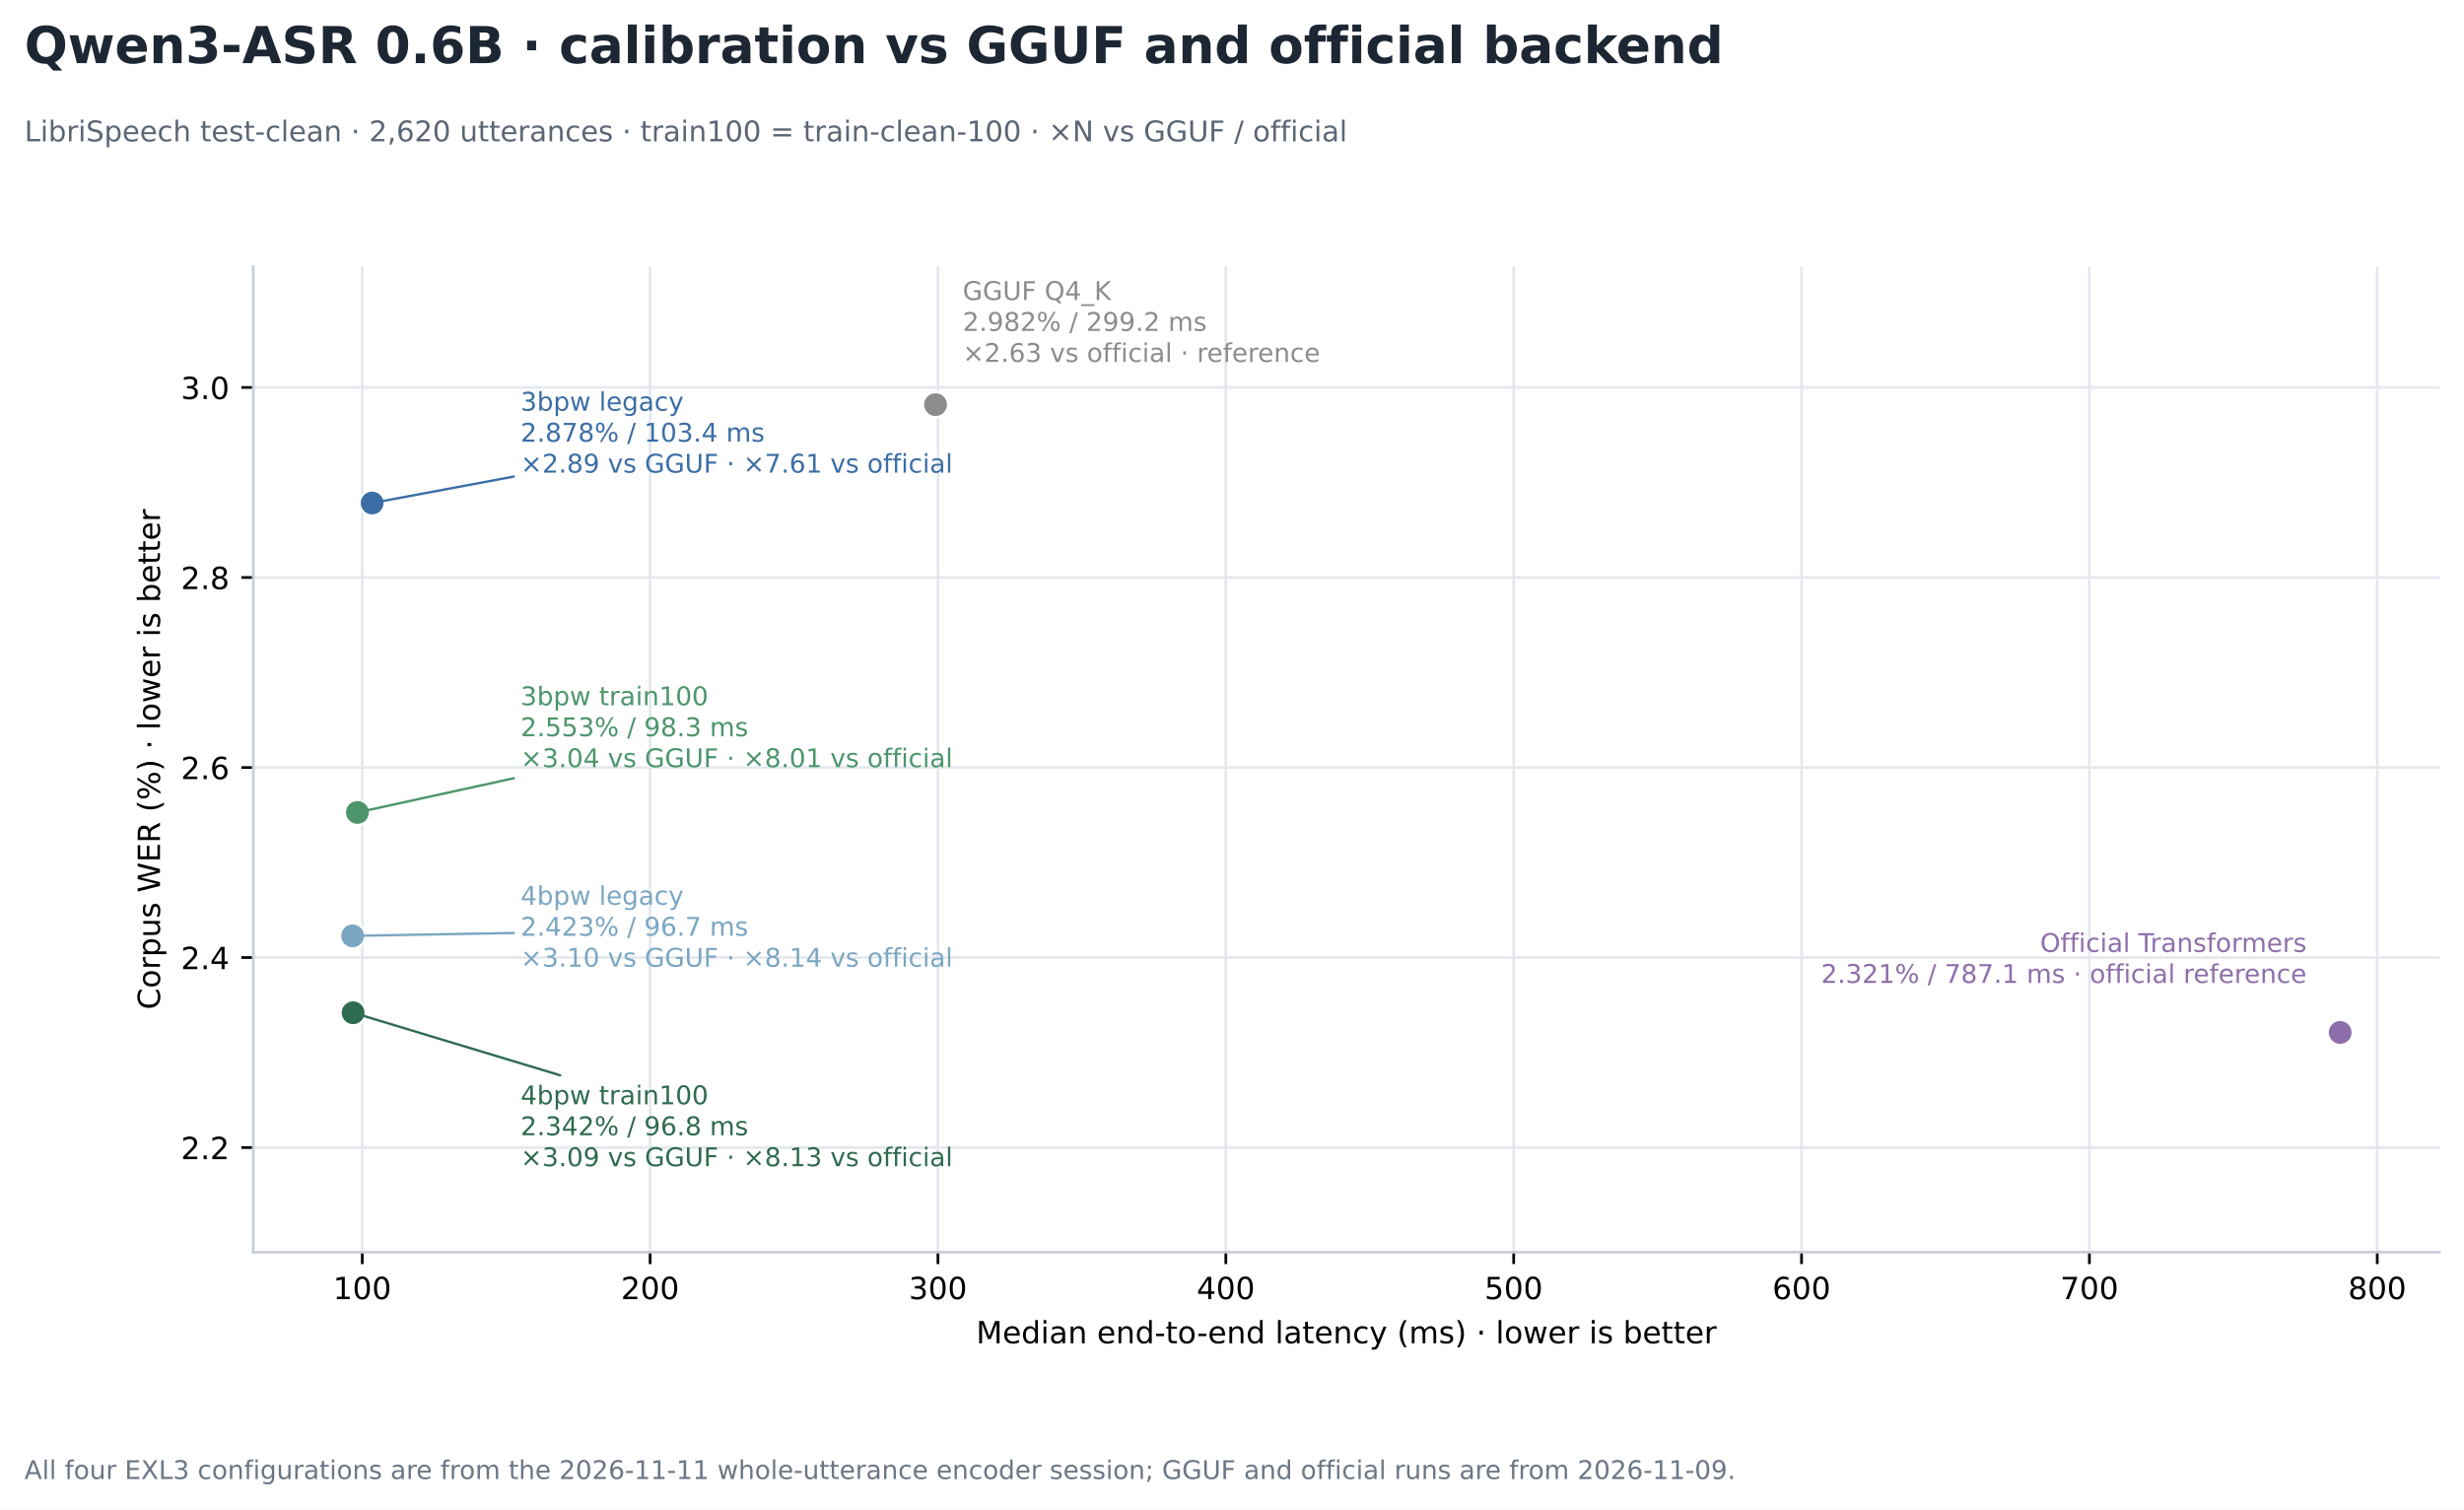
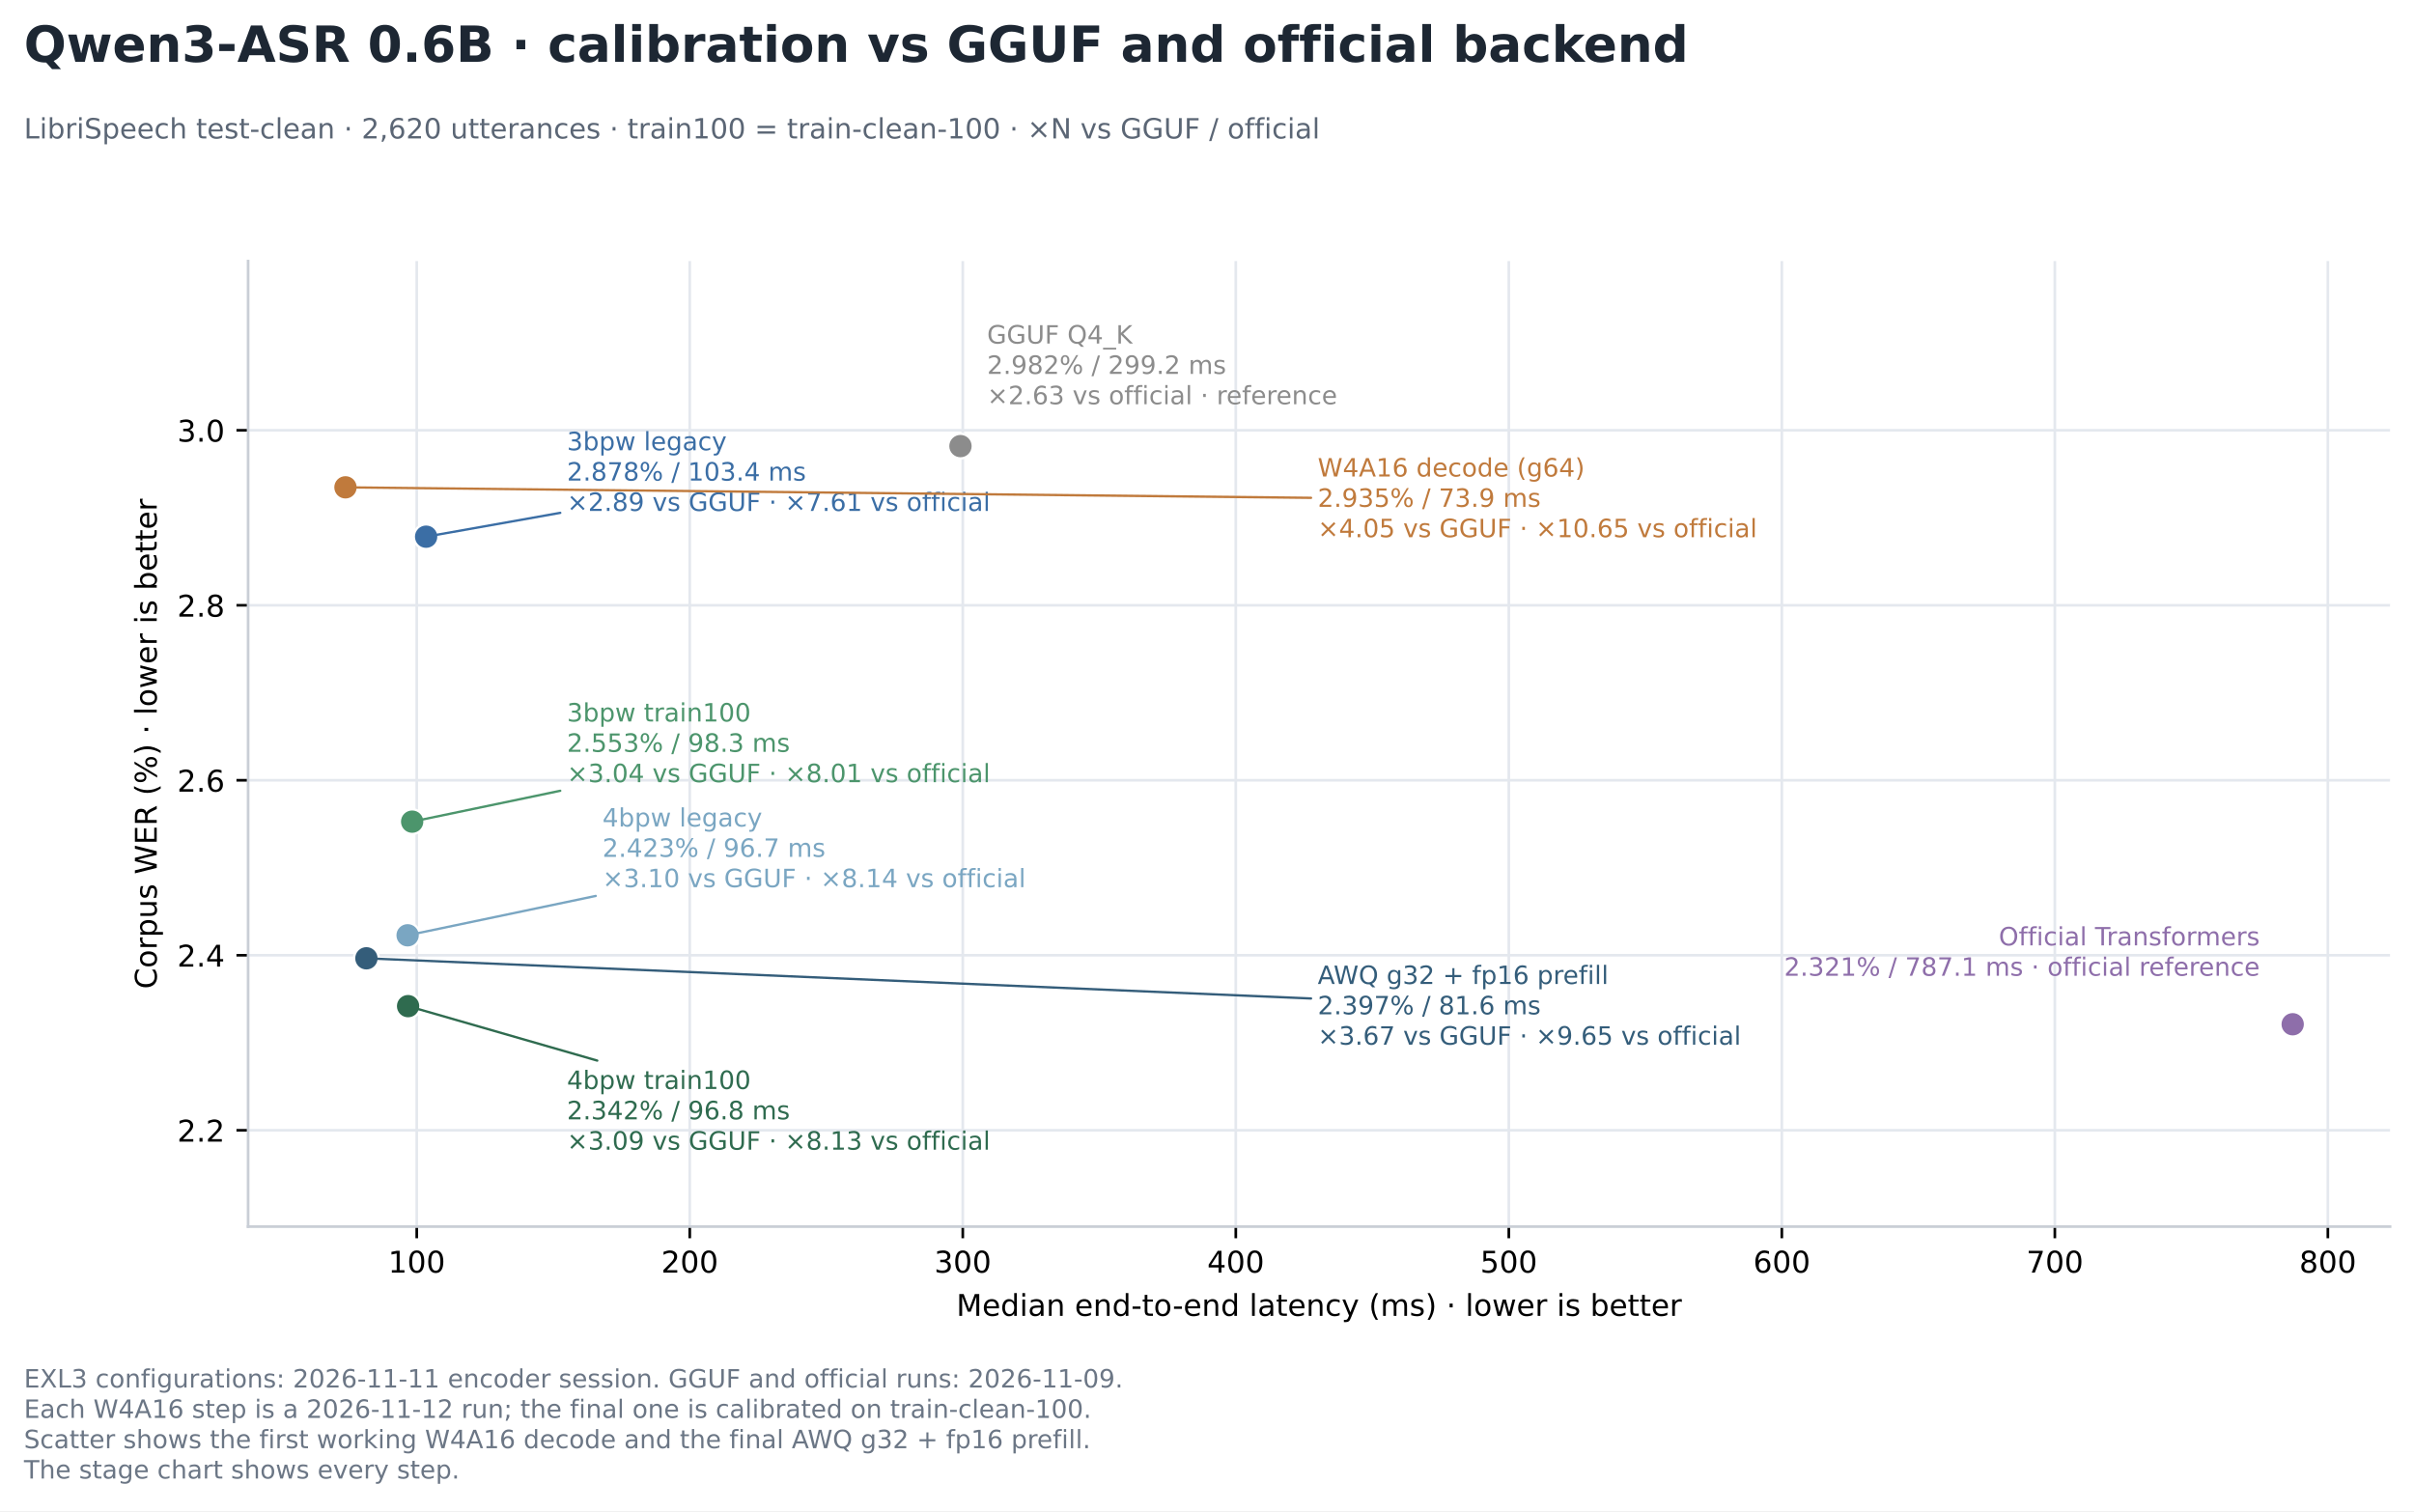
- <svg xmlns="http://www.w3.org/2000/svg" xmlns:xlink="http://www.w3.org/1999/xlink" width="725.76pt" height="444.647pt" viewBox="0 0 725.76 444.647" version="1.1">
+ <svg xmlns="http://www.w3.org/2000/svg" xmlns:xlink="http://www.w3.org/1999/xlink" width="725.76pt" height="454.342pt" viewBox="0 0 725.76 454.342" version="1.1">
  <defs>
    <style type="text/css">*{stroke-linejoin: round; stroke-linecap: butt}</style>
  </defs>
  <g id="figure_1">
    <g id="patch_1">
-       <path d="M 0 444.647 L 725.76 444.647 L 725.76 0 L 0 0 z " style="fill: #ffffff" />
+       <path d="M 0 454.342 L 725.76 454.342 L 725.76 0 L 0 0 z " style="fill: #ffffff" />
    </g>
    <g id="axes_1">
      <g id="patch_2">
        <path d="M 74.592 368.806 L 718.56 368.806 L 718.56 78.502 L 74.592 78.502 z " style="fill: #ffffff" />
      </g>
      <g id="matplotlib.axis_1">
        <g id="xtick_1">
          <g id="line2d_1">
-             <path d="M 106.701 368.806 L 106.701 78.502 " clip-path="url(#pd540e55fc0)" style="fill: none; stroke: #e4e8ee; stroke-width: 0.8; stroke-linecap: square" />
+             <path d="M 125.294 368.806 L 125.294 78.502 " clip-path="url(#p5fab305759)" style="fill: none; stroke: #e4e8ee; stroke-width: 0.8; stroke-linecap: square" />
          </g>
          <g id="line2d_2">
            <defs>
-               <path id="mde0d181254" d="M 0 0 L 0 3.5 " style="stroke: #000000; stroke-width: 0.8" />
+               <path id="mac493f8a82" d="M 0 0 L 0 3.5 " style="stroke: #000000; stroke-width: 0.8" />
            </defs>
            <g>
-               <use xlink:href="#mde0d181254" x="106.701" y="368.806" style="stroke: #000000; stroke-width: 0.8" />
+               <use xlink:href="#mac493f8a82" x="125.294" y="368.806" style="stroke: #000000; stroke-width: 0.8" />
            </g>
          </g>
          <g id="text_1">
-             <text style="font-size: 9px; font-family: 'DejaVu Sans'; text-anchor: middle" x="106.701" y="382.644" transform="rotate(-0 106.7008 382.6435)">100</text>
+             <text style="font-size: 9px; font-family: 'DejaVu Sans'; text-anchor: middle" x="125.294" y="382.644" transform="rotate(-0 125.2943 382.6435)">100</text>
          </g>
        </g>
        <g id="xtick_2">
          <g id="line2d_3">
-             <path d="M 191.488 368.806 L 191.488 78.502 " clip-path="url(#pd540e55fc0)" style="fill: none; stroke: #e4e8ee; stroke-width: 0.8; stroke-linecap: square" />
+             <path d="M 207.375 368.806 L 207.375 78.502 " clip-path="url(#p5fab305759)" style="fill: none; stroke: #e4e8ee; stroke-width: 0.8; stroke-linecap: square" />
          </g>
          <g id="line2d_4">
            <g>
-               <use xlink:href="#mde0d181254" x="191.488" y="368.806" style="stroke: #000000; stroke-width: 0.8" />
+               <use xlink:href="#mac493f8a82" x="207.375" y="368.806" style="stroke: #000000; stroke-width: 0.8" />
            </g>
          </g>
          <g id="text_2">
-             <text style="font-size: 9px; font-family: 'DejaVu Sans'; text-anchor: middle" x="191.488" y="382.644" transform="rotate(-0 191.4877 382.6435)">200</text>
+             <text style="font-size: 9px; font-family: 'DejaVu Sans'; text-anchor: middle" x="207.375" y="382.644" transform="rotate(-0 207.3752 382.6435)">200</text>
          </g>
        </g>
        <g id="xtick_3">
          <g id="line2d_5">
-             <path d="M 276.275 368.806 L 276.275 78.502 " clip-path="url(#pd540e55fc0)" style="fill: none; stroke: #e4e8ee; stroke-width: 0.8; stroke-linecap: square" />
+             <path d="M 289.456 368.806 L 289.456 78.502 " clip-path="url(#p5fab305759)" style="fill: none; stroke: #e4e8ee; stroke-width: 0.8; stroke-linecap: square" />
          </g>
          <g id="line2d_6">
            <g>
-               <use xlink:href="#mde0d181254" x="276.275" y="368.806" style="stroke: #000000; stroke-width: 0.8" />
+               <use xlink:href="#mac493f8a82" x="289.456" y="368.806" style="stroke: #000000; stroke-width: 0.8" />
            </g>
          </g>
          <g id="text_3">
-             <text style="font-size: 9px; font-family: 'DejaVu Sans'; text-anchor: middle" x="276.275" y="382.644" transform="rotate(-0 276.2746 382.6435)">300</text>
+             <text style="font-size: 9px; font-family: 'DejaVu Sans'; text-anchor: middle" x="289.456" y="382.644" transform="rotate(-0 289.4561 382.6435)">300</text>
          </g>
        </g>
        <g id="xtick_4">
          <g id="line2d_7">
-             <path d="M 361.062 368.806 L 361.062 78.502 " clip-path="url(#pd540e55fc0)" style="fill: none; stroke: #e4e8ee; stroke-width: 0.8; stroke-linecap: square" />
+             <path d="M 371.537 368.806 L 371.537 78.502 " clip-path="url(#p5fab305759)" style="fill: none; stroke: #e4e8ee; stroke-width: 0.8; stroke-linecap: square" />
          </g>
          <g id="line2d_8">
            <g>
-               <use xlink:href="#mde0d181254" x="361.062" y="368.806" style="stroke: #000000; stroke-width: 0.8" />
+               <use xlink:href="#mac493f8a82" x="371.537" y="368.806" style="stroke: #000000; stroke-width: 0.8" />
            </g>
          </g>
          <g id="text_4">
-             <text style="font-size: 9px; font-family: 'DejaVu Sans'; text-anchor: middle" x="361.062" y="382.644" transform="rotate(-0 361.0616 382.6435)">400</text>
+             <text style="font-size: 9px; font-family: 'DejaVu Sans'; text-anchor: middle" x="371.537" y="382.644" transform="rotate(-0 371.537 382.6435)">400</text>
          </g>
        </g>
        <g id="xtick_5">
          <g id="line2d_9">
-             <path d="M 445.848 368.806 L 445.848 78.502 " clip-path="url(#pd540e55fc0)" style="fill: none; stroke: #e4e8ee; stroke-width: 0.8; stroke-linecap: square" />
+             <path d="M 453.618 368.806 L 453.618 78.502 " clip-path="url(#p5fab305759)" style="fill: none; stroke: #e4e8ee; stroke-width: 0.8; stroke-linecap: square" />
          </g>
          <g id="line2d_10">
            <g>
-               <use xlink:href="#mde0d181254" x="445.848" y="368.806" style="stroke: #000000; stroke-width: 0.8" />
+               <use xlink:href="#mac493f8a82" x="453.618" y="368.806" style="stroke: #000000; stroke-width: 0.8" />
            </g>
          </g>
          <g id="text_5">
-             <text style="font-size: 9px; font-family: 'DejaVu Sans'; text-anchor: middle" x="445.848" y="382.644" transform="rotate(-0 445.8485 382.6435)">500</text>
+             <text style="font-size: 9px; font-family: 'DejaVu Sans'; text-anchor: middle" x="453.618" y="382.644" transform="rotate(-0 453.618 382.6435)">500</text>
          </g>
        </g>
        <g id="xtick_6">
          <g id="line2d_11">
-             <path d="M 530.635 368.806 L 530.635 78.502 " clip-path="url(#pd540e55fc0)" style="fill: none; stroke: #e4e8ee; stroke-width: 0.8; stroke-linecap: square" />
+             <path d="M 535.699 368.806 L 535.699 78.502 " clip-path="url(#p5fab305759)" style="fill: none; stroke: #e4e8ee; stroke-width: 0.8; stroke-linecap: square" />
          </g>
          <g id="line2d_12">
            <g>
-               <use xlink:href="#mde0d181254" x="530.635" y="368.806" style="stroke: #000000; stroke-width: 0.8" />
+               <use xlink:href="#mac493f8a82" x="535.699" y="368.806" style="stroke: #000000; stroke-width: 0.8" />
            </g>
          </g>
          <g id="text_6">
-             <text style="font-size: 9px; font-family: 'DejaVu Sans'; text-anchor: middle" x="530.635" y="382.644" transform="rotate(-0 530.6354 382.6435)">600</text>
+             <text style="font-size: 9px; font-family: 'DejaVu Sans'; text-anchor: middle" x="535.699" y="382.644" transform="rotate(-0 535.6989 382.6435)">600</text>
          </g>
        </g>
        <g id="xtick_7">
          <g id="line2d_13">
-             <path d="M 615.422 368.806 L 615.422 78.502 " clip-path="url(#pd540e55fc0)" style="fill: none; stroke: #e4e8ee; stroke-width: 0.8; stroke-linecap: square" />
+             <path d="M 617.78 368.806 L 617.78 78.502 " clip-path="url(#p5fab305759)" style="fill: none; stroke: #e4e8ee; stroke-width: 0.8; stroke-linecap: square" />
          </g>
          <g id="line2d_14">
            <g>
-               <use xlink:href="#mde0d181254" x="615.422" y="368.806" style="stroke: #000000; stroke-width: 0.8" />
+               <use xlink:href="#mac493f8a82" x="617.78" y="368.806" style="stroke: #000000; stroke-width: 0.8" />
            </g>
          </g>
          <g id="text_7">
-             <text style="font-size: 9px; font-family: 'DejaVu Sans'; text-anchor: middle" x="615.422" y="382.644" transform="rotate(-0 615.4223 382.6435)">700</text>
+             <text style="font-size: 9px; font-family: 'DejaVu Sans'; text-anchor: middle" x="617.78" y="382.644" transform="rotate(-0 617.7798 382.6435)">700</text>
          </g>
        </g>
        <g id="xtick_8">
          <g id="line2d_15">
-             <path d="M 700.209 368.806 L 700.209 78.502 " clip-path="url(#pd540e55fc0)" style="fill: none; stroke: #e4e8ee; stroke-width: 0.8; stroke-linecap: square" />
+             <path d="M 699.861 368.806 L 699.861 78.502 " clip-path="url(#p5fab305759)" style="fill: none; stroke: #e4e8ee; stroke-width: 0.8; stroke-linecap: square" />
          </g>
          <g id="line2d_16">
            <g>
-               <use xlink:href="#mde0d181254" x="700.209" y="368.806" style="stroke: #000000; stroke-width: 0.8" />
+               <use xlink:href="#mac493f8a82" x="699.861" y="368.806" style="stroke: #000000; stroke-width: 0.8" />
            </g>
          </g>
          <g id="text_8">
-             <text style="font-size: 9px; font-family: 'DejaVu Sans'; text-anchor: middle" x="700.209" y="382.644" transform="rotate(-0 700.2092 382.6435)">800</text>
+             <text style="font-size: 9px; font-family: 'DejaVu Sans'; text-anchor: middle" x="699.861" y="382.644" transform="rotate(-0 699.8607 382.6435)">800</text>
          </g>
        </g>
        <g id="text_9">
          <text style="font-size: 9px; font-family: 'DejaVu Sans'; text-anchor: middle" x="396.576" y="395.644" transform="rotate(-0 396.576 395.6442)">Median end-to-end latency (ms) · lower is better</text>
        </g>
      </g>
      <g id="matplotlib.axis_2">
        <g id="ytick_1">
          <g id="line2d_17">
-             <path d="M 74.592 337.993 L 718.56 337.993 " clip-path="url(#pd540e55fc0)" style="fill: none; stroke: #e4e8ee; stroke-width: 0.8; stroke-linecap: square" />
+             <path d="M 74.592 339.838 L 718.56 339.838 " clip-path="url(#p5fab305759)" style="fill: none; stroke: #e4e8ee; stroke-width: 0.8; stroke-linecap: square" />
          </g>
          <g id="line2d_18">
            <defs>
-               <path id="mb1ad669aa5" d="M 0 0 L -3.5 0 " style="stroke: #000000; stroke-width: 0.8" />
+               <path id="m1c4cf2ce43" d="M 0 0 L -3.5 0 " style="stroke: #000000; stroke-width: 0.8" />
            </defs>
            <g>
-               <use xlink:href="#mb1ad669aa5" x="74.592" y="337.993" style="stroke: #000000; stroke-width: 0.8" />
+               <use xlink:href="#m1c4cf2ce43" x="74.592" y="339.838" style="stroke: #000000; stroke-width: 0.8" />
            </g>
          </g>
          <g id="text_10">
-             <text style="font-size: 9px; font-family: 'DejaVu Sans'; text-anchor: end" x="67.592" y="341.412" transform="rotate(-0 67.592 341.412)">2.2</text>
+             <text style="font-size: 9px; font-family: 'DejaVu Sans'; text-anchor: end" x="67.592" y="343.257" transform="rotate(-0 67.592 343.2571)">2.2</text>
          </g>
        </g>
        <g id="ytick_2">
          <g id="line2d_19">
-             <path d="M 74.592 282.026 L 718.56 282.026 " clip-path="url(#pd540e55fc0)" style="fill: none; stroke: #e4e8ee; stroke-width: 0.8; stroke-linecap: square" />
+             <path d="M 74.592 287.222 L 718.56 287.222 " clip-path="url(#p5fab305759)" style="fill: none; stroke: #e4e8ee; stroke-width: 0.8; stroke-linecap: square" />
          </g>
          <g id="line2d_20">
            <g>
-               <use xlink:href="#mb1ad669aa5" x="74.592" y="282.026" style="stroke: #000000; stroke-width: 0.8" />
+               <use xlink:href="#m1c4cf2ce43" x="74.592" y="287.222" style="stroke: #000000; stroke-width: 0.8" />
            </g>
          </g>
          <g id="text_11">
-             <text style="font-size: 9px; font-family: 'DejaVu Sans'; text-anchor: end" x="67.592" y="285.445" transform="rotate(-0 67.592 285.4447)">2.4</text>
+             <text style="font-size: 9px; font-family: 'DejaVu Sans'; text-anchor: end" x="67.592" y="290.641" transform="rotate(-0 67.592 290.6411)">2.4</text>
          </g>
        </g>
        <g id="ytick_3">
          <g id="line2d_21">
-             <path d="M 74.592 226.059 L 718.56 226.059 " clip-path="url(#pd540e55fc0)" style="fill: none; stroke: #e4e8ee; stroke-width: 0.8; stroke-linecap: square" />
+             <path d="M 74.592 234.606 L 718.56 234.606 " clip-path="url(#p5fab305759)" style="fill: none; stroke: #e4e8ee; stroke-width: 0.8; stroke-linecap: square" />
          </g>
          <g id="line2d_22">
            <g>
-               <use xlink:href="#mb1ad669aa5" x="74.592" y="226.059" style="stroke: #000000; stroke-width: 0.8" />
+               <use xlink:href="#m1c4cf2ce43" x="74.592" y="234.606" style="stroke: #000000; stroke-width: 0.8" />
            </g>
          </g>
          <g id="text_12">
-             <text style="font-size: 9px; font-family: 'DejaVu Sans'; text-anchor: end" x="67.592" y="229.477" transform="rotate(-0 67.592 229.4774)">2.6</text>
+             <text style="font-size: 9px; font-family: 'DejaVu Sans'; text-anchor: end" x="67.592" y="238.025" transform="rotate(-0 67.592 238.0252)">2.6</text>
          </g>
        </g>
        <g id="ytick_4">
          <g id="line2d_23">
-             <path d="M 74.592 170.091 L 718.56 170.091 " clip-path="url(#pd540e55fc0)" style="fill: none; stroke: #e4e8ee; stroke-width: 0.8; stroke-linecap: square" />
+             <path d="M 74.592 181.99 L 718.56 181.99 " clip-path="url(#p5fab305759)" style="fill: none; stroke: #e4e8ee; stroke-width: 0.8; stroke-linecap: square" />
          </g>
          <g id="line2d_24">
            <g>
-               <use xlink:href="#mb1ad669aa5" x="74.592" y="170.091" style="stroke: #000000; stroke-width: 0.8" />
+               <use xlink:href="#m1c4cf2ce43" x="74.592" y="181.99" style="stroke: #000000; stroke-width: 0.8" />
            </g>
          </g>
          <g id="text_13">
-             <text style="font-size: 9px; font-family: 'DejaVu Sans'; text-anchor: end" x="67.592" y="173.51" transform="rotate(-0 67.592 173.5102)">2.8</text>
+             <text style="font-size: 9px; font-family: 'DejaVu Sans'; text-anchor: end" x="67.592" y="185.409" transform="rotate(-0 67.592 185.4092)">2.8</text>
          </g>
        </g>
        <g id="ytick_5">
          <g id="line2d_25">
-             <path d="M 74.592 114.124 L 718.56 114.124 " clip-path="url(#pd540e55fc0)" style="fill: none; stroke: #e4e8ee; stroke-width: 0.8; stroke-linecap: square" />
+             <path d="M 74.592 129.374 L 718.56 129.374 " clip-path="url(#p5fab305759)" style="fill: none; stroke: #e4e8ee; stroke-width: 0.8; stroke-linecap: square" />
          </g>
          <g id="line2d_26">
            <g>
-               <use xlink:href="#mb1ad669aa5" x="74.592" y="114.124" style="stroke: #000000; stroke-width: 0.8" />
+               <use xlink:href="#m1c4cf2ce43" x="74.592" y="129.374" style="stroke: #000000; stroke-width: 0.8" />
            </g>
          </g>
          <g id="text_14">
-             <text style="font-size: 9px; font-family: 'DejaVu Sans'; text-anchor: end" x="67.592" y="117.543" transform="rotate(-0 67.592 117.5429)">3.0</text>
+             <text style="font-size: 9px; font-family: 'DejaVu Sans'; text-anchor: end" x="67.592" y="132.793" transform="rotate(-0 67.592 132.7933)">3.0</text>
          </g>
        </g>
        <g id="text_15">
          <text style="font-size: 9px; font-family: 'DejaVu Sans'; text-anchor: middle" x="47.117" y="223.654" transform="rotate(-90 47.11708 223.6537)">Corpus WER (%) · lower is better</text>
        </g>
      </g>
      <g id="patch_3">
        <path d="M 74.592 368.806 L 74.592 78.502 " style="fill: none; stroke: #c9ced6; stroke-width: 0.8; stroke-linejoin: miter; stroke-linecap: square" />
      </g>
      <g id="patch_4">
        <path d="M 74.592 368.806 L 718.56 368.806 " style="fill: none; stroke: #c9ced6; stroke-width: 0.8; stroke-linejoin: miter; stroke-linecap: square" />
      </g>
      <g id="PathCollection_1">
        <defs>
-           <path id="m222b459c9e" d="M 0 3.708 C 0.983 3.708 1.927 3.317 2.622 2.622 C 3.317 1.927 3.708 0.983 3.708 0 C 3.708 -0.983 3.317 -1.927 2.622 -2.622 C 1.927 -3.317 0.983 -3.708 0 -3.708 C -0.983 -3.708 -1.927 -3.317 -2.622 -2.622 C -3.317 -1.927 -3.708 -0.983 -3.708 0 C -3.708 0.983 -3.317 1.927 -2.622 2.622 C -1.927 3.317 -0.983 3.708 0 3.708 z " style="stroke: #ffffff; stroke-width: 0.7" />
-         </defs>
-         <g clip-path="url(#pd540e55fc0)">
-           <use xlink:href="#m222b459c9e" x="109.612" y="148.155" style="fill: #3b6ea5; stroke: #ffffff; stroke-width: 0.7" />
+           <path id="m09abafdbcc" d="M 0 3.708 C 0.983 3.708 1.927 3.317 2.622 2.622 C 3.317 1.927 3.708 0.983 3.708 0 C 3.708 -0.983 3.317 -1.927 2.622 -2.622 C 1.927 -3.317 0.983 -3.708 0 -3.708 C -0.983 -3.708 -1.927 -3.317 -2.622 -2.622 C -3.317 -1.927 -3.708 -0.983 -3.708 0 C -3.708 0.983 -3.317 1.927 -2.622 2.622 C -1.927 3.317 -0.983 3.708 0 3.708 z " style="stroke: #ffffff; stroke-width: 0.7" />
+         </defs>
+         <g clip-path="url(#p5fab305759)">
+           <use xlink:href="#m09abafdbcc" x="128.112" y="161.368" style="fill: #3b6ea5; stroke: #ffffff; stroke-width: 0.7" />
        </g>
      </g>
      <g id="patch_5">
-         <path d="M 151.336 140.363 Q 131.949 143.984 112.563 147.604 " style="fill: none; stroke: #3b6ea5; stroke-width: 0.7; stroke-linecap: round" />
+         <path d="M 168.44 154.194 Q 149.752 157.519 131.063 160.843 " style="fill: none; stroke: #3b6ea5; stroke-width: 0.7; stroke-linecap: round" />
      </g>
      <g id="text_16">
-         <text style="font-size: 7.6px; font-family: 'DejaVu Sans'; fill: #3b6ea5" transform="translate(153.3336 120.9685)">3bpw legacy</text>
-         <text style="font-size: 7.6px; font-family: 'DejaVu Sans'; fill: #3b6ea5" transform="translate(153.3336 130.09)">2.878% / 103.4 ms</text>
-         <text style="font-size: 7.6px; font-family: 'DejaVu Sans'; fill: #3b6ea5" transform="translate(153.3336 139.212)">×2.89 vs GGUF · ×7.61 vs official</text>
+         <text style="font-size: 7.6px; font-family: 'DejaVu Sans'; fill: #3b6ea5" transform="translate(170.4388 135.381)">3bpw legacy</text>
+         <text style="font-size: 7.6px; font-family: 'DejaVu Sans'; fill: #3b6ea5" transform="translate(170.4388 144.5025)">2.878% / 103.4 ms</text>
+         <text style="font-size: 7.6px; font-family: 'DejaVu Sans'; fill: #3b6ea5" transform="translate(170.4388 153.6246)">×2.89 vs GGUF · ×7.61 vs official</text>
      </g>
      <g id="PathCollection_2">
        <defs>
-           <path id="m1c1701a3df" d="M 0 3.708 C 0.983 3.708 1.927 3.317 2.622 2.622 C 3.317 1.927 3.708 0.983 3.708 0 C 3.708 -0.983 3.317 -1.927 2.622 -2.622 C 1.927 -3.317 0.983 -3.708 0 -3.708 C -0.983 -3.708 -1.927 -3.317 -2.622 -2.622 C -3.317 -1.927 -3.708 -0.983 -3.708 0 C -3.708 0.983 -3.317 1.927 -2.622 2.622 C -1.927 3.317 -0.983 3.708 0 3.708 z " style="stroke: #ffffff; stroke-width: 0.7" />
-         </defs>
-         <g clip-path="url(#pd540e55fc0)">
-           <use xlink:href="#m1c1701a3df" x="105.276" y="239.292" style="fill: #4c956c; stroke: #ffffff; stroke-width: 0.7" />
+           <path id="mcbee1b8c12" d="M 0 3.708 C 0.983 3.708 1.927 3.317 2.622 2.622 C 3.317 1.927 3.708 0.983 3.708 0 C 3.708 -0.983 3.317 -1.927 2.622 -2.622 C 1.927 -3.317 0.983 -3.708 0 -3.708 C -0.983 -3.708 -1.927 -3.317 -2.622 -2.622 C -3.317 -1.927 -3.708 -0.983 -3.708 0 C -3.708 0.983 -3.317 1.927 -2.622 2.622 C -1.927 3.317 -0.983 3.708 0 3.708 z " style="stroke: #ffffff; stroke-width: 0.7" />
+         </defs>
+         <g clip-path="url(#p5fab305759)">
+           <use xlink:href="#mcbee1b8c12" x="123.915" y="247.047" style="fill: #4c956c; stroke: #ffffff; stroke-width: 0.7" />
        </g>
      </g>
      <g id="patch_6">
-         <path d="M 151.337 229.214 Q 129.773 233.932 108.208 238.65 " style="fill: none; stroke: #4c956c; stroke-width: 0.7; stroke-linecap: round" />
+         <path d="M 168.435 237.762 Q 147.644 242.098 126.853 246.434 " style="fill: none; stroke: #4c956c; stroke-width: 0.7; stroke-linecap: round" />
      </g>
      <g id="text_17">
-         <text style="font-size: 7.6px; font-family: 'DejaVu Sans'; fill: #4c956c" transform="translate(153.3336 207.7178)">3bpw train100</text>
-         <text style="font-size: 7.6px; font-family: 'DejaVu Sans'; fill: #4c956c" transform="translate(153.3336 216.8393)">2.553% / 98.3 ms</text>
-         <text style="font-size: 7.6px; font-family: 'DejaVu Sans'; fill: #4c956c" transform="translate(153.3336 225.9613)">×3.04 vs GGUF · ×8.01 vs official</text>
+         <text style="font-size: 7.6px; font-family: 'DejaVu Sans'; fill: #4c956c" transform="translate(170.4388 216.9358)">3bpw train100</text>
+         <text style="font-size: 7.6px; font-family: 'DejaVu Sans'; fill: #4c956c" transform="translate(170.4388 226.0573)">2.553% / 98.3 ms</text>
+         <text style="font-size: 7.6px; font-family: 'DejaVu Sans'; fill: #4c956c" transform="translate(170.4388 235.1793)">×3.04 vs GGUF · ×8.01 vs official</text>
      </g>
      <g id="PathCollection_3">
        <defs>
-           <path id="m183f484a01" d="M 0 3.708 C 0.983 3.708 1.927 3.317 2.622 2.622 C 3.317 1.927 3.708 0.983 3.708 0 C 3.708 -0.983 3.317 -1.927 2.622 -2.622 C 1.927 -3.317 0.983 -3.708 0 -3.708 C -0.983 -3.708 -1.927 -3.317 -2.622 -2.622 C -3.317 -1.927 -3.708 -0.983 -3.708 0 C -3.708 0.983 -3.317 1.927 -2.622 2.622 C -1.927 3.317 -0.983 3.708 0 3.708 z " style="stroke: #ffffff; stroke-width: 0.7" />
-         </defs>
-         <g clip-path="url(#pd540e55fc0)">
-           <use xlink:href="#m183f484a01" x="103.863" y="275.641" style="fill: #7aa6c2; stroke: #ffffff; stroke-width: 0.7" />
+           <path id="mf2954efac2" d="M 0 3.708 C 0.983 3.708 1.927 3.317 2.622 2.622 C 3.317 1.927 3.708 0.983 3.708 0 C 3.708 -0.983 3.317 -1.927 2.622 -2.622 C 1.927 -3.317 0.983 -3.708 0 -3.708 C -0.983 -3.708 -1.927 -3.317 -2.622 -2.622 C -3.317 -1.927 -3.708 -0.983 -3.708 0 C -3.708 0.983 -3.317 1.927 -2.622 2.622 C -1.927 3.317 -0.983 3.708 0 3.708 z " style="stroke: #ffffff; stroke-width: 0.7" />
+         </defs>
+         <g clip-path="url(#p5fab305759)">
+           <use xlink:href="#mf2954efac2" x="122.547" y="281.22" style="fill: #7aa6c2; stroke: #ffffff; stroke-width: 0.7" />
        </g>
      </g>
      <g id="patch_7">
-         <path d="M 151.335 274.797 Q 129.098 275.192 106.862 275.588 " style="fill: none; stroke: #7aa6c2; stroke-width: 0.7; stroke-linecap: round" />
+         <path d="M 179.107 269.381 Q 152.296 274.993 125.485 280.605 " style="fill: none; stroke: #7aa6c2; stroke-width: 0.7; stroke-linecap: round" />
      </g>
      <g id="text_18">
-         <text style="font-size: 7.6px; font-family: 'DejaVu Sans'; fill: #7aa6c2" transform="translate(153.3336 266.4834)">4bpw legacy</text>
-         <text style="font-size: 7.6px; font-family: 'DejaVu Sans'; fill: #7aa6c2" transform="translate(153.3336 275.6049)">2.423% / 96.7 ms</text>
-         <text style="font-size: 7.6px; font-family: 'DejaVu Sans'; fill: #7aa6c2" transform="translate(153.3336 284.727)">×3.10 vs GGUF · ×8.14 vs official</text>
+         <text style="font-size: 7.6px; font-family: 'DejaVu Sans'; fill: #7aa6c2" transform="translate(181.1093 248.5054)">4bpw legacy</text>
+         <text style="font-size: 7.6px; font-family: 'DejaVu Sans'; fill: #7aa6c2" transform="translate(181.1093 257.6268)">2.423% / 96.7 ms</text>
+         <text style="font-size: 7.6px; font-family: 'DejaVu Sans'; fill: #7aa6c2" transform="translate(181.1093 266.7489)">×3.10 vs GGUF · ×8.14 vs official</text>
      </g>
      <g id="PathCollection_4">
        <defs>
-           <path id="mea63eddde2" d="M 0 3.708 C 0.983 3.708 1.927 3.317 2.622 2.622 C 3.317 1.927 3.708 0.983 3.708 0 C 3.708 -0.983 3.317 -1.927 2.622 -2.622 C 1.927 -3.317 0.983 -3.708 0 -3.708 C -0.983 -3.708 -1.927 -3.317 -2.622 -2.622 C -3.317 -1.927 -3.708 -0.983 -3.708 0 C -3.708 0.983 -3.317 1.927 -2.622 2.622 C -1.927 3.317 -0.983 3.708 0 3.708 z " style="stroke: #ffffff; stroke-width: 0.7" />
-         </defs>
-         <g clip-path="url(#pd540e55fc0)">
-           <use xlink:href="#mea63eddde2" x="104.01" y="298.293" style="fill: #2f6b4f; stroke: #ffffff; stroke-width: 0.7" />
+           <path id="mf2c9185316" d="M 0 3.708 C 0.983 3.708 1.927 3.317 2.622 2.622 C 3.317 1.927 3.708 0.983 3.708 0 C 3.708 -0.983 3.317 -1.927 2.622 -2.622 C 1.927 -3.317 0.983 -3.708 0 -3.708 C -0.983 -3.708 -1.927 -3.317 -2.622 -2.622 C -3.317 -1.927 -3.708 -0.983 -3.708 0 C -3.708 0.983 -3.317 1.927 -2.622 2.622 C -1.927 3.317 -0.983 3.708 0 3.708 z " style="stroke: #ffffff; stroke-width: 0.7" />
+         </defs>
+         <g clip-path="url(#p5fab305759)">
+           <use xlink:href="#mf2c9185316" x="122.69" y="302.516" style="fill: #2f6b4f; stroke: #ffffff; stroke-width: 0.7" />
        </g>
      </g>
      <g id="patch_8">
-         <path d="M 164.996 316.713 Q 135.938 307.937 106.88 299.16 " style="fill: none; stroke: #2f6b4f; stroke-width: 0.7; stroke-linecap: round" />
+         <path d="M 179.563 318.893 Q 152.569 311.12 125.574 303.346 " style="fill: none; stroke: #2f6b4f; stroke-width: 0.7; stroke-linecap: round" />
      </g>
      <g id="text_19">
-         <text style="font-size: 7.6px; font-family: 'DejaVu Sans'; fill: #2f6b4f" transform="translate(153.3336 325.2491)">4bpw train100</text>
-         <text style="font-size: 7.6px; font-family: 'DejaVu Sans'; fill: #2f6b4f" transform="translate(153.3336 334.3706)">2.342% / 96.8 ms</text>
-         <text style="font-size: 7.6px; font-family: 'DejaVu Sans'; fill: #2f6b4f" transform="translate(153.3336 343.4927)">×3.09 vs GGUF · ×8.13 vs official</text>
+         <text style="font-size: 7.6px; font-family: 'DejaVu Sans'; fill: #2f6b4f" transform="translate(170.4388 327.4293)">4bpw train100</text>
+         <text style="font-size: 7.6px; font-family: 'DejaVu Sans'; fill: #2f6b4f" transform="translate(170.4388 336.5508)">2.342% / 96.8 ms</text>
+         <text style="font-size: 7.6px; font-family: 'DejaVu Sans'; fill: #2f6b4f" transform="translate(170.4388 345.6729)">×3.09 vs GGUF · ×8.13 vs official</text>
      </g>
      <g id="PathCollection_5">
        <defs>
-           <path id="m257a0e2dbe" d="M 0 3.708 C 0.983 3.708 1.927 3.317 2.622 2.622 C 3.317 1.927 3.708 0.983 3.708 0 C 3.708 -0.983 3.317 -1.927 2.622 -2.622 C 1.927 -3.317 0.983 -3.708 0 -3.708 C -0.983 -3.708 -1.927 -3.317 -2.622 -2.622 C -3.317 -1.927 -3.708 -0.983 -3.708 0 C -3.708 0.983 -3.317 1.927 -2.622 2.622 C -1.927 3.317 -0.983 3.708 0 3.708 z " style="stroke: #ffffff; stroke-width: 0.7" />
-         </defs>
-         <g clip-path="url(#pd540e55fc0)">
-           <use xlink:href="#m257a0e2dbe" x="275.555" y="119.181" style="fill: #8c8c8c; stroke: #ffffff; stroke-width: 0.7" />
-         </g>
+           <path id="m35f12e4fe0" d="M 0 3.708 C 0.983 3.708 1.927 3.317 2.622 2.622 C 3.317 1.927 3.708 0.983 3.708 0 C 3.708 -0.983 3.317 -1.927 2.622 -2.622 C 1.927 -3.317 0.983 -3.708 0 -3.708 C -0.983 -3.708 -1.927 -3.317 -2.622 -2.622 C -3.317 -1.927 -3.708 -0.983 -3.708 0 C -3.708 0.983 -3.317 1.927 -2.622 2.622 C -1.927 3.317 -0.983 3.708 0 3.708 z " style="stroke: #ffffff; stroke-width: 0.7" />
+         </defs>
+         <g clip-path="url(#p5fab305759)">
+           <use xlink:href="#m35f12e4fe0" x="103.863" y="146.527" style="fill: #c07a3c; stroke: #ffffff; stroke-width: 0.7" />
+         </g>
+       </g>
+       <g id="patch_9">
+         <path d="M 394.161 149.682 Q 250.511 148.121 106.862 146.56 " style="fill: none; stroke: #c07a3c; stroke-width: 0.7; stroke-linecap: round" />
      </g>
      <g id="text_20">
-         <text style="font-size: 7.6px; font-family: 'DejaVu Sans'; fill: #8c8c8c" transform="translate(283.5554 88.35111)">GGUF Q4_K</text>
-         <text style="font-size: 7.6px; font-family: 'DejaVu Sans'; fill: #8c8c8c" transform="translate(283.5554 97.4726)">2.982% / 299.2 ms</text>
-         <text style="font-size: 7.6px; font-family: 'DejaVu Sans'; fill: #8c8c8c" transform="translate(283.5554 106.5947)">×2.63 vs official · reference</text>
+         <text style="font-size: 7.6px; font-family: 'DejaVu Sans'; fill: #c07a3c" transform="translate(396.1613 143.2734)">W4A16 decode (g64)</text>
+         <text style="font-size: 7.6px; font-family: 'DejaVu Sans'; fill: #c07a3c" transform="translate(396.1613 152.3949)">2.935% / 73.9 ms</text>
+         <text style="font-size: 7.6px; font-family: 'DejaVu Sans'; fill: #c07a3c" transform="translate(396.1613 161.517)">×4.05 vs GGUF · ×10.65 vs official</text>
      </g>
      <g id="PathCollection_6">
        <defs>
-           <path id="m2fa8398202" d="M 0 3.708 C 0.983 3.708 1.927 3.317 2.622 2.622 C 3.317 1.927 3.708 0.983 3.708 0 C 3.708 -0.983 3.317 -1.927 2.622 -2.622 C 1.927 -3.317 0.983 -3.708 0 -3.708 C -0.983 -3.708 -1.927 -3.317 -2.622 -2.622 C -3.317 -1.927 -3.708 -0.983 -3.708 0 C -3.708 0.983 -3.317 1.927 -2.622 2.622 C -1.927 3.317 -0.983 3.708 0 3.708 z " style="stroke: #ffffff; stroke-width: 0.7" />
-         </defs>
-         <g clip-path="url(#pd540e55fc0)">
-           <use xlink:href="#m2fa8398202" x="689.289" y="304.088" style="fill: #8e6eaa; stroke: #ffffff; stroke-width: 0.7" />
-         </g>
+           <path id="m0873c61bec" d="M 0 3.708 C 0.983 3.708 1.927 3.317 2.622 2.622 C 3.317 1.927 3.708 0.983 3.708 0 C 3.708 -0.983 3.317 -1.927 2.622 -2.622 C 1.927 -3.317 0.983 -3.708 0 -3.708 C -0.983 -3.708 -1.927 -3.317 -2.622 -2.622 C -3.317 -1.927 -3.708 -0.983 -3.708 0 C -3.708 0.983 -3.317 1.927 -2.622 2.622 C -1.927 3.317 -0.983 3.708 0 3.708 z " style="stroke: #ffffff; stroke-width: 0.7" />
+         </defs>
+         <g clip-path="url(#p5fab305759)">
+           <use xlink:href="#m0873c61bec" x="110.159" y="288.135" style="fill: #345d7a; stroke: #ffffff; stroke-width: 0.7" />
+         </g>
+       </g>
+       <g id="patch_10">
+         <path d="M 394.159 300.217 Q 253.656 294.24 113.153 288.262 " style="fill: none; stroke: #345d7a; stroke-width: 0.7; stroke-linecap: round" />
      </g>
      <g id="text_21">
-         <text style="font-size: 7.6px; font-family: 'DejaVu Sans'; fill: #8e6eaa" transform="translate(600.922 280.3796)">Official Transformers</text>
-         <text style="font-size: 7.6px; font-family: 'DejaVu Sans'; fill: #8e6eaa" transform="translate(536.3755 289.5017)">2.321% / 787.1 ms · official reference</text>
-       </g>
-     </g>
-     <g id="text_22">
+         <text style="font-size: 7.6px; font-family: 'DejaVu Sans'; fill: #345d7a" transform="translate(396.1613 295.8597)">AWQ g32 + fp16 prefill</text>
+         <text style="font-size: 7.6px; font-family: 'DejaVu Sans'; fill: #345d7a" transform="translate(396.1613 304.9812)">2.397% / 81.6 ms</text>
+         <text style="font-size: 7.6px; font-family: 'DejaVu Sans'; fill: #345d7a" transform="translate(396.1613 314.1033)">×3.67 vs GGUF · ×9.65 vs official</text>
+       </g>
+       <g id="PathCollection_7">
+         <defs>
+           <path id="m0495cfb6d8" d="M 0 3.708 C 0.983 3.708 1.927 3.317 2.622 2.622 C 3.317 1.927 3.708 0.983 3.708 0 C 3.708 -0.983 3.317 -1.927 2.622 -2.622 C 1.927 -3.317 0.983 -3.708 0 -3.708 C -0.983 -3.708 -1.927 -3.317 -2.622 -2.622 C -3.317 -1.927 -3.708 -0.983 -3.708 0 C -3.708 0.983 -3.317 1.927 -2.622 2.622 C -1.927 3.317 -0.983 3.708 0 3.708 z " style="stroke: #ffffff; stroke-width: 0.7" />
+         </defs>
+         <g clip-path="url(#p5fab305759)">
+           <use xlink:href="#m0495cfb6d8" x="288.76" y="134.129" style="fill: #8c8c8c; stroke: #ffffff; stroke-width: 0.7" />
+         </g>
+       </g>
+       <g id="text_22">
+         <text style="font-size: 7.6px; font-family: 'DejaVu Sans'; fill: #8c8c8c" transform="translate(296.7598 103.2987)">GGUF Q4_K</text>
+         <text style="font-size: 7.6px; font-family: 'DejaVu Sans'; fill: #8c8c8c" transform="translate(296.7598 112.4202)">2.982% / 299.2 ms</text>
+         <text style="font-size: 7.6px; font-family: 'DejaVu Sans'; fill: #8c8c8c" transform="translate(296.7598 121.5422)">×2.63 vs official · reference</text>
+       </g>
+       <g id="PathCollection_8">
+         <defs>
+           <path id="me5b8338a2b" d="M 0 3.708 C 0.983 3.708 1.927 3.317 2.622 2.622 C 3.317 1.927 3.708 0.983 3.708 0 C 3.708 -0.983 3.317 -1.927 2.622 -2.622 C 1.927 -3.317 0.983 -3.708 0 -3.708 C -0.983 -3.708 -1.927 -3.317 -2.622 -2.622 C -3.317 -1.927 -3.708 -0.983 -3.708 0 C -3.708 0.983 -3.317 1.927 -2.622 2.622 C -1.927 3.317 -0.983 3.708 0 3.708 z " style="stroke: #ffffff; stroke-width: 0.7" />
+         </defs>
+         <g clip-path="url(#p5fab305759)">
+           <use xlink:href="#me5b8338a2b" x="689.289" y="307.964" style="fill: #8e6eaa; stroke: #ffffff; stroke-width: 0.7" />
+         </g>
+       </g>
+       <g id="text_23">
+         <text style="font-size: 7.6px; font-family: 'DejaVu Sans'; fill: #8e6eaa" transform="translate(600.922 284.2549)">Official Transformers</text>
+         <text style="font-size: 7.6px; font-family: 'DejaVu Sans'; fill: #8e6eaa" transform="translate(536.3755 293.377)">2.321% / 787.1 ms · official reference</text>
+       </g>
+     </g>
+     <g id="text_24">
      <text style="font-weight: 700; font-size: 15px; font-family: 'DejaVu Sans'; text-anchor: start; fill: #1d2733" x="7.2" y="18.598" transform="rotate(-0 7.2 18.59766)">Qwen3-ASR 0.6B · calibration vs GGUF and official backend</text>
    </g>
-     <g id="text_23">
+     <g id="text_25">
      <text style="font-size: 8.4px; font-family: 'DejaVu Sans'; text-anchor: start; fill: #5b6675" x="7.2" y="41.638" transform="rotate(-0 7.2 41.63766)">LibriSpeech test-clean · 2,620 utterances · train100 = train-clean-100 · ×N vs GGUF / official</text>
    </g>
-     <g id="text_24">
-       <text style="font-size: 7.6px; font-family: 'DejaVu Sans'; text-anchor: start; fill: #6b7685" x="7.2" y="435.622" transform="rotate(-0 7.2 435.6217)">All four EXL3 configurations are from the 2026-11-11 whole-utterance encoder session; GGUF and official runs are from 2026-11-09.</text>
+     <g id="text_26">
+       <text style="font-size: 7.6px; font-family: 'DejaVu Sans'; fill: #6b7685" transform="translate(7.2 417.1889)">EXL3 configurations: 2026-11-11 encoder session. GGUF and official runs: 2026-11-09.</text>
+       <text style="font-size: 7.6px; font-family: 'DejaVu Sans'; fill: #6b7685" transform="translate(7.2 426.311)">Each W4A16 step is a 2026-11-12 run; the final one is calibrated on train-clean-100.</text>
+       <text style="font-size: 7.6px; font-family: 'DejaVu Sans'; fill: #6b7685" transform="translate(7.2 435.4331)">Scatter shows the first working W4A16 decode and the final AWQ g32 + fp16 prefill.</text>
+       <text style="font-size: 7.6px; font-family: 'DejaVu Sans'; fill: #6b7685" transform="translate(7.2 444.5551)">The stage chart shows every step.</text>
    </g>
  </g>
  <defs>
-     <clipPath id="pd540e55fc0">
+     <clipPath id="p5fab305759">
      <rect x="74.592" y="78.502" width="643.968" height="290.304" />
    </clipPath>
  </defs>
</svg>
